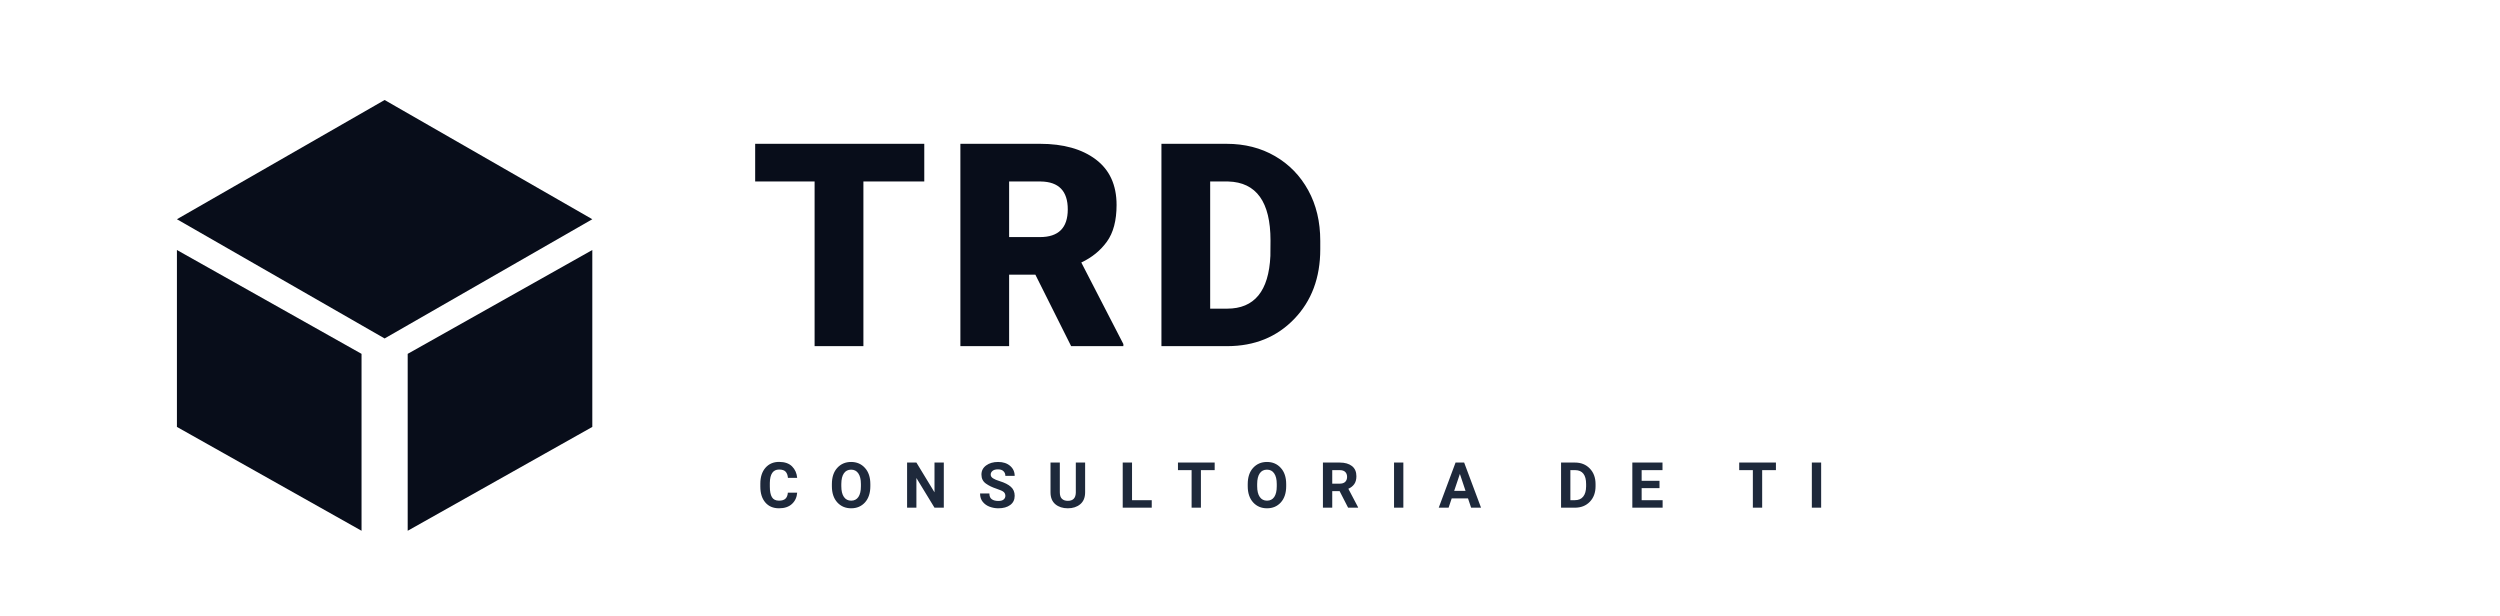
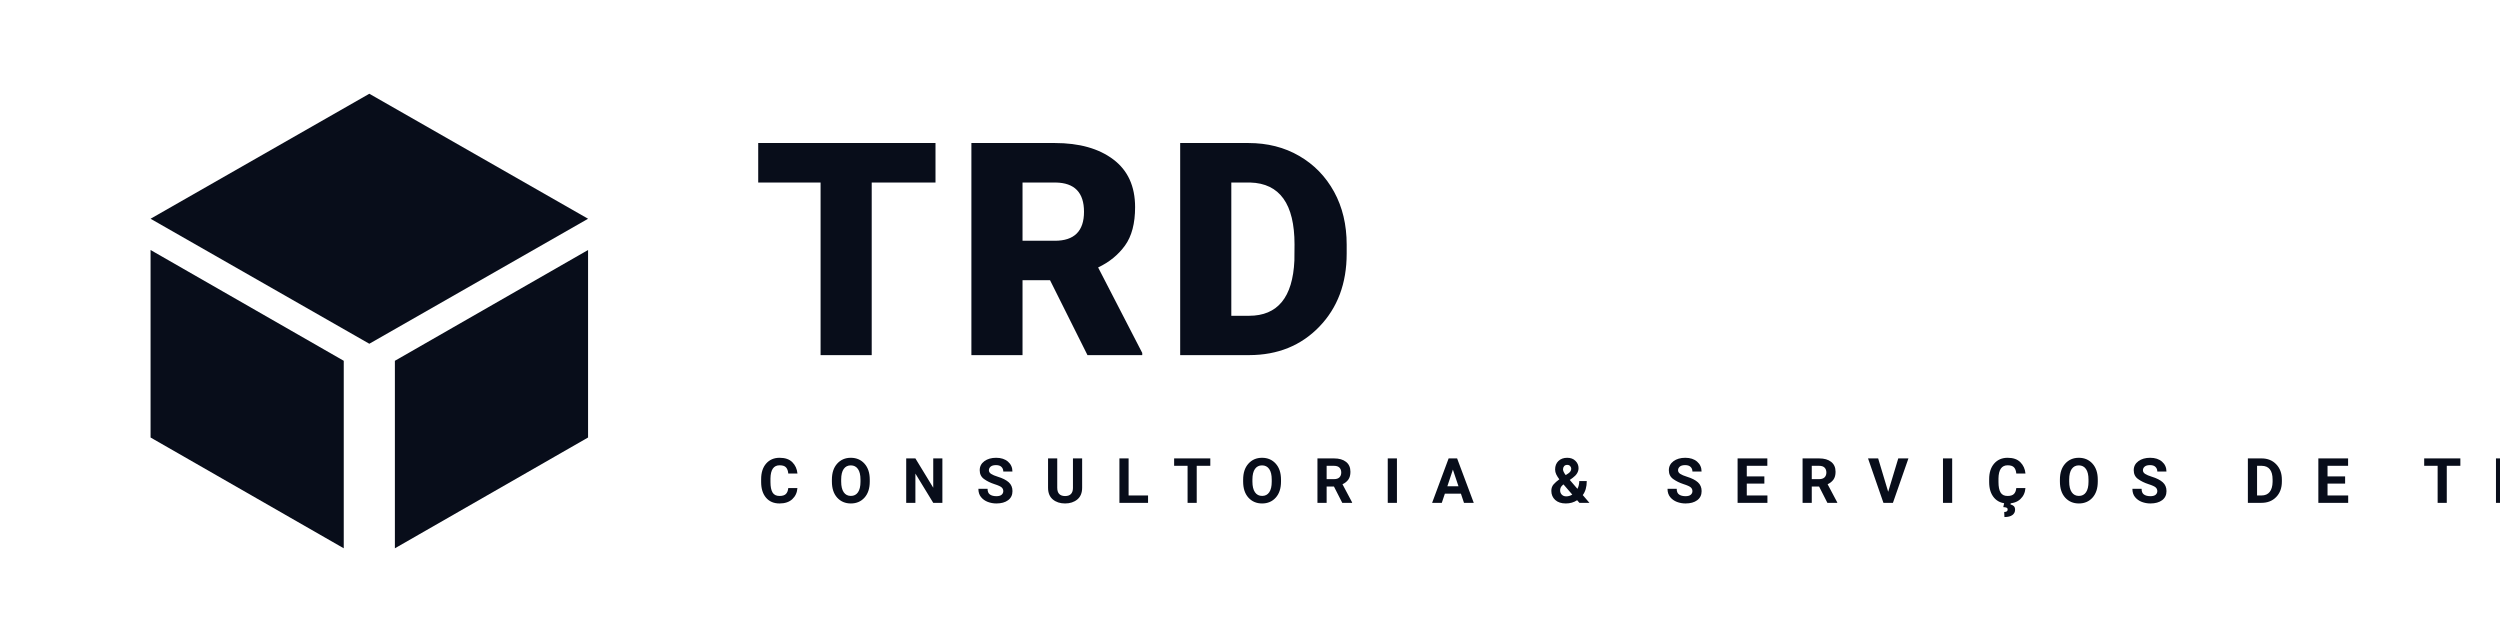
- <svg xmlns="http://www.w3.org/2000/svg" viewBox="0 0 650 160" width="100%" height="100%">
-   <g transform="translate(40, 20)">
+ <svg xmlns="http://www.w3.org/2000/svg" viewBox="0 0 880 220" width="100%" height="100%">
+   <g transform="translate(45, 25)">
    <g id="keystone-symbol">
-       <polygon points="60,6 114,37 60,68 6,37" fill="#080D1A" />
-       <polygon points="6,45 54,72 54,118 6,91" fill="#080D1A" />
-       <polygon points="66,72 114,45 114,91 66,118" fill="#080D1A" />
+       <polygon points="85,8 162,52 85,96 8,52" fill="#080D1A" />
+       <polygon points="8,63 76,102 76,168 8,129" fill="#080D1A" />
+       <polygon points="94,102 162,63 162,129 94,168" fill="#080D1A" />
    </g>
-     <g id="typography" transform="translate(155, 0)">
-       <text x="0" y="70" font-family="system-ui, -apple-system, 'Segoe UI', Roboto, Helvetica, Arial, sans-serif" font-size="74" font-weight="900" letter-spacing="4" fill="#080D1A">TRD</text>
-       <text x="2" y="112" font-family="system-ui, -apple-system, 'Segoe UI', Roboto, Helvetica, Arial, sans-serif" font-size="16.5" font-weight="600" letter-spacing="7.8" fill="#1E293B">CONSULTORIA DE TI</text>
+     <g id="typography" transform="translate(220, 0)">
+       <text x="0" y="100" font-family="system-ui, -apple-system, 'Segoe UI', Roboto, Helvetica, Arial, sans-serif" font-size="105" font-weight="900" letter-spacing="5" fill="#080D1A">TRD</text>
+       <text x="2" y="152" font-family="system-ui, -apple-system, 'Segoe UI', Roboto, Helvetica, Arial, sans-serif" font-size="22" font-weight="600" letter-spacing="10.5" fill="#080D1A">CONSULTORIA &amp; SERVIÇOS DE TI</text>
    </g>
  </g>
</svg>
